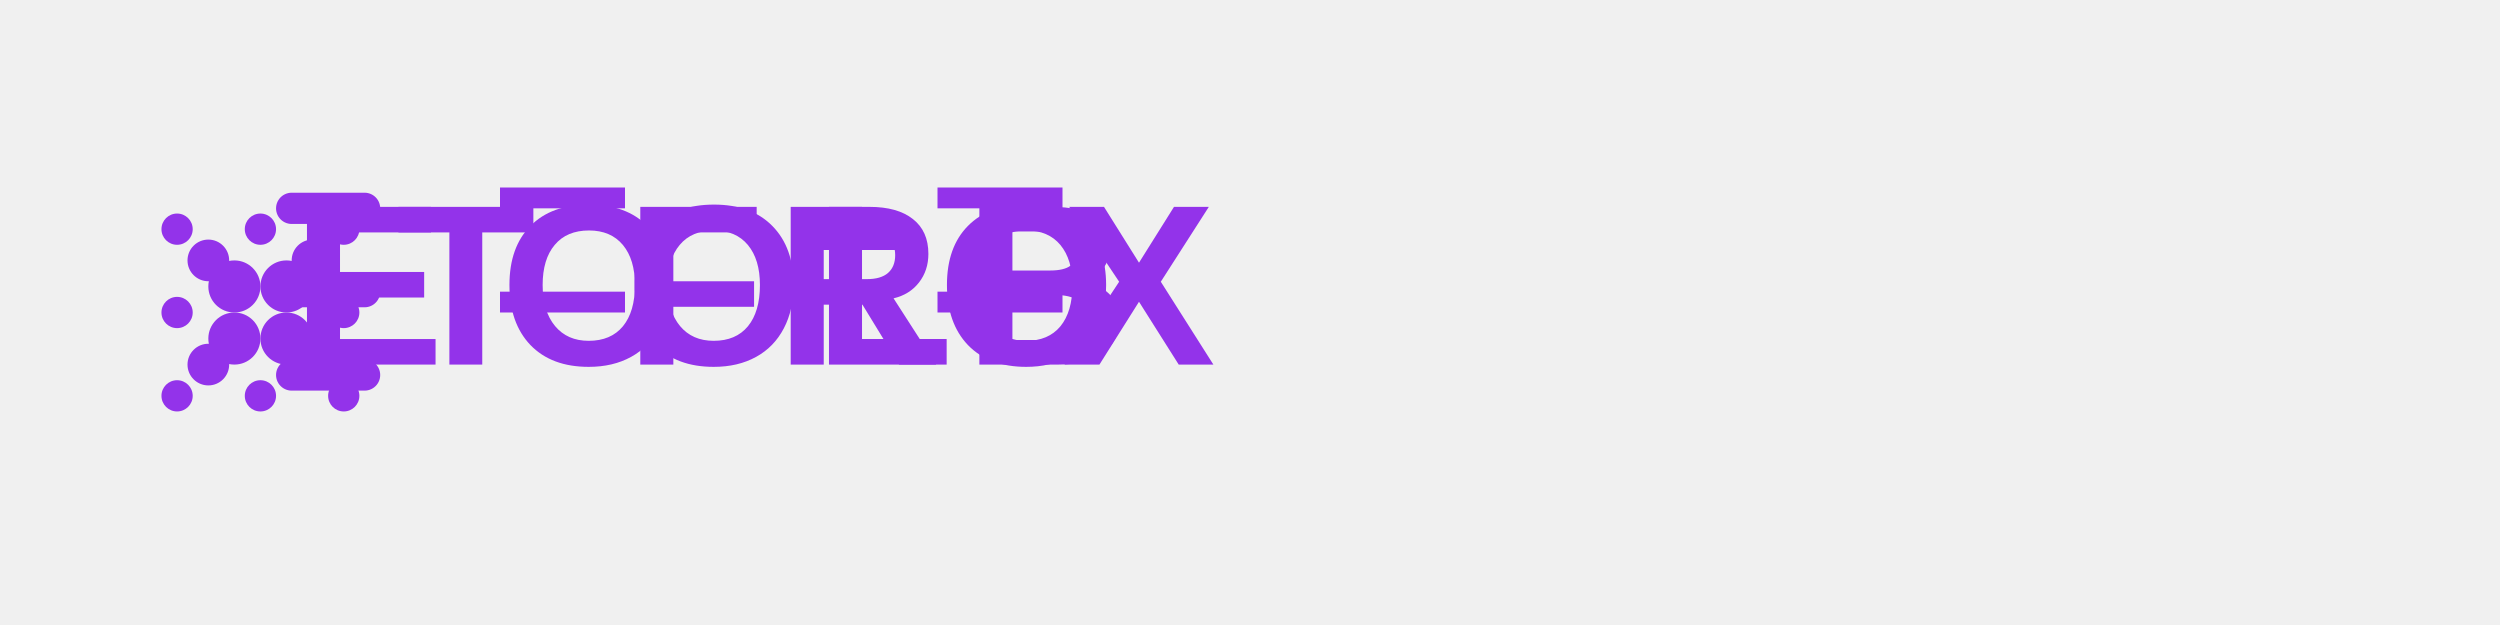
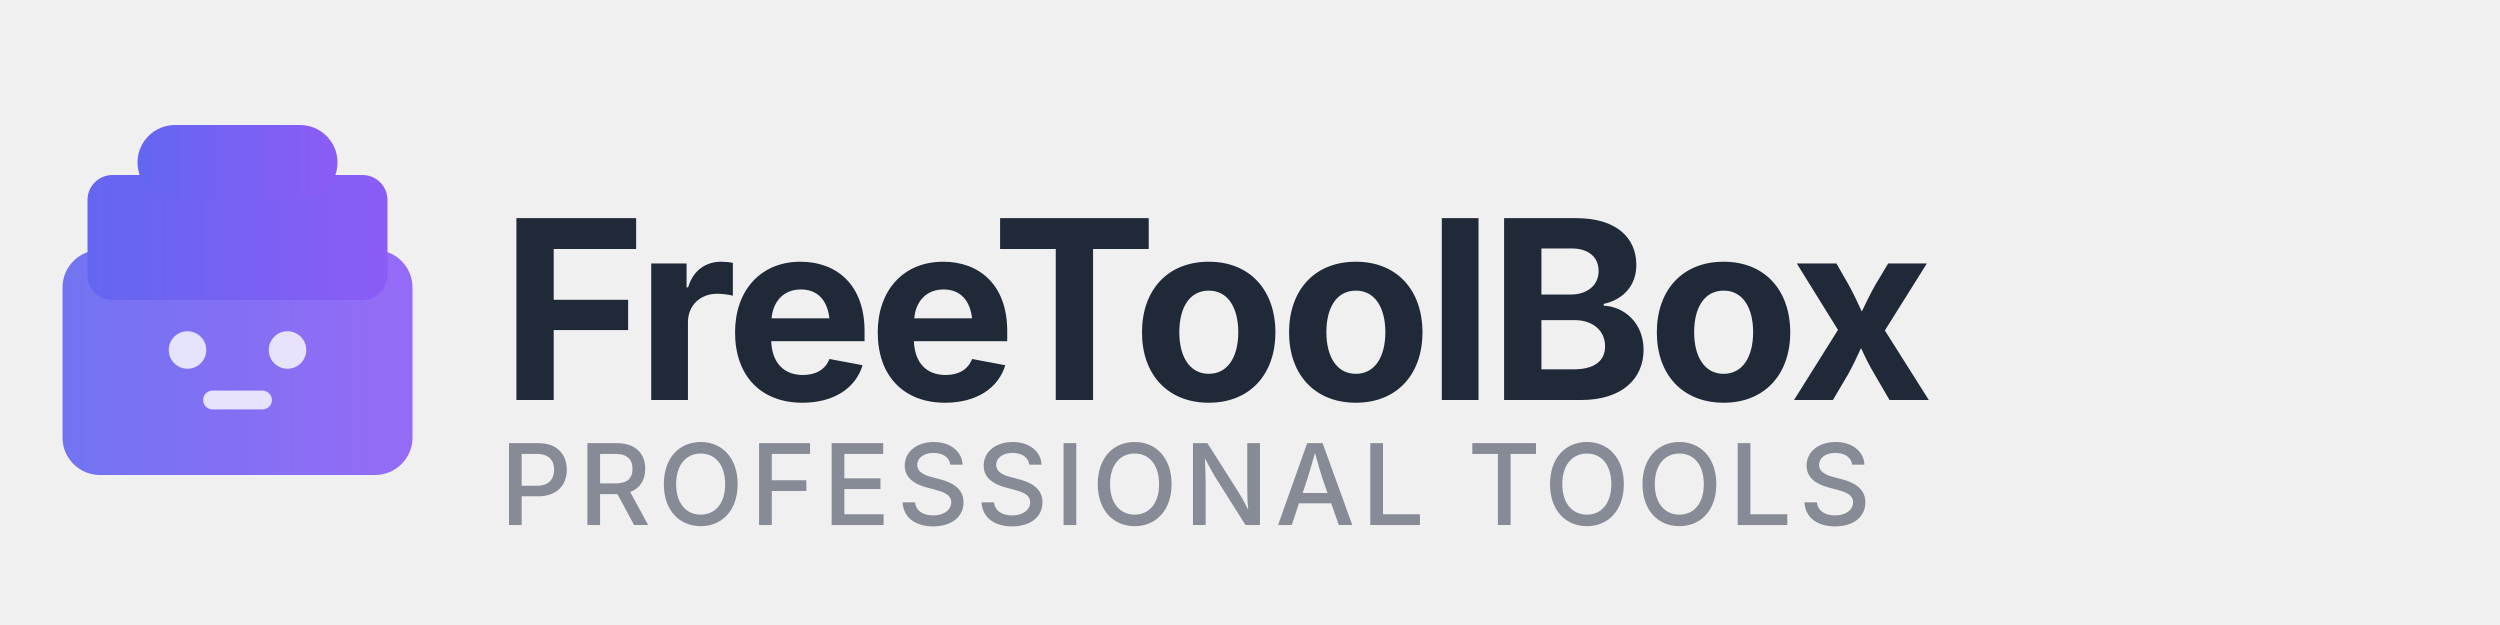
- <svg xmlns="http://www.w3.org/2000/svg" width="240" height="60" viewBox="0 0 240 60" fill="none">
-   <g transform="translate(25, 30)">
-     <circle cx="-8" cy="-8" r="1.5" fill="#9333EA" />
-     <circle cx="0" cy="-8" r="1.5" fill="#9333EA" />
-     <circle cx="8" cy="-8" r="1.5" fill="#9333EA" />
-     <circle cx="-8" cy="0" r="1.5" fill="#9333EA" />
-     <circle cx="8" cy="0" r="1.5" fill="#9333EA" />
-     <circle cx="-8" cy="8" r="1.5" fill="#9333EA" />
-     <circle cx="0" cy="8" r="1.5" fill="#9333EA" />
-     <circle cx="8" cy="8" r="1.5" fill="#9333EA" />
-     <circle cx="-5" cy="-5" r="2" fill="#9333EA" />
-     <circle cx="5" cy="-5" r="2" fill="#9333EA" />
-     <circle cx="-5" cy="5" r="2" fill="#9333EA" />
-     <circle cx="5" cy="5" r="2" fill="#9333EA" />
-     <circle cx="-2.5" cy="-2.5" r="2.5" fill="#9333EA" />
-     <circle cx="2.5" cy="-2.5" r="2.5" fill="#9333EA" />
-     <circle cx="-2.5" cy="2.5" r="2.5" fill="#9333EA" />
-     <circle cx="2.5" cy="2.5" r="2.5" fill="#9333EA" />
+ <svg xmlns="http://www.w3.org/2000/svg" width="200" height="50" viewBox="0 0 200 50" fill="none">
+   <defs>
+     <linearGradient id="logoGradient" x1="0%" y1="0%" x2="100%" y2="0%">
+       <stop offset="0%" style="stop-color:#6366F1;stop-opacity:1" />
+       <stop offset="100%" style="stop-color:#8B5CF6;stop-opacity:1" />
+     </linearGradient>
+   </defs>
+   <g transform="translate(5, 8)">
+     <rect x="0" y="12" width="28" height="18" rx="3" fill="url(#logoGradient)" opacity="0.9" />
+     <rect x="2" y="6" width="24" height="10" rx="2" fill="url(#logoGradient)" />
+     <rect x="6" y="2" width="16" height="6" rx="3" fill="url(#logoGradient)" />
+     <circle cx="10" cy="20" r="1.5" fill="#FFFFFF" opacity="0.8" />
+     <circle cx="18" cy="20" r="1.5" fill="#FFFFFF" opacity="0.8" />
+     <line x1="12" y1="24" x2="16" y2="24" stroke="#FFFFFF" stroke-width="1.5" stroke-linecap="round" opacity="0.8" />
  </g>
-   <text x="60" y="35" font-family="'Arial Black', 'Helvetica Neue', Arial, sans-serif" font-size="22" font-weight="900" letter-spacing="1" fill="#9333EA">
-     <tspan>FR</tspan>
-     <tspan x="28">E</tspan>
-     <tspan x="38">T</tspan>
-     <tspan x="48">O</tspan>
-     <tspan x="60">OLB</tspan>
-     <tspan x="90">O</tspan>
-     <tspan x="102">X</tspan>
+   <text x="40" y="32" font-family="system-ui, -apple-system, 'Segoe UI', sans-serif" font-size="20" font-weight="700" letter-spacing="-0.5" fill="#1F2937">
+     FreeToolBox
  </text>
-   <line x1="28" y1="20" x2="35" y2="20" stroke="#9333EA" stroke-width="3" stroke-linecap="round" />
-   <line x1="28" y1="28" x2="35" y2="28" stroke="#9333EA" stroke-width="3" stroke-linecap="round" />
-   <line x1="28" y1="36" x2="35" y2="36" stroke="#9333EA" stroke-width="3" stroke-linecap="round" />
-   <rect x="48" y="18" width="12" height="2" fill="#9333EA" />
-   <rect x="48" y="28" width="12" height="2" fill="#9333EA" />
-   <rect x="78" y="22" width="8" height="2" fill="#9333EA" />
-   <rect x="90" y="18" width="12" height="2" fill="#9333EA" />
-   <rect x="90" y="28" width="12" height="2" fill="#9333EA" />
+   <text x="40" y="42" font-family="system-ui, -apple-system, 'Segoe UI', sans-serif" font-size="9" font-weight="500" letter-spacing="0.5" fill="#6B7280" opacity="0.8">
+     PROFESSIONAL TOOLS
+   </text>
</svg>
